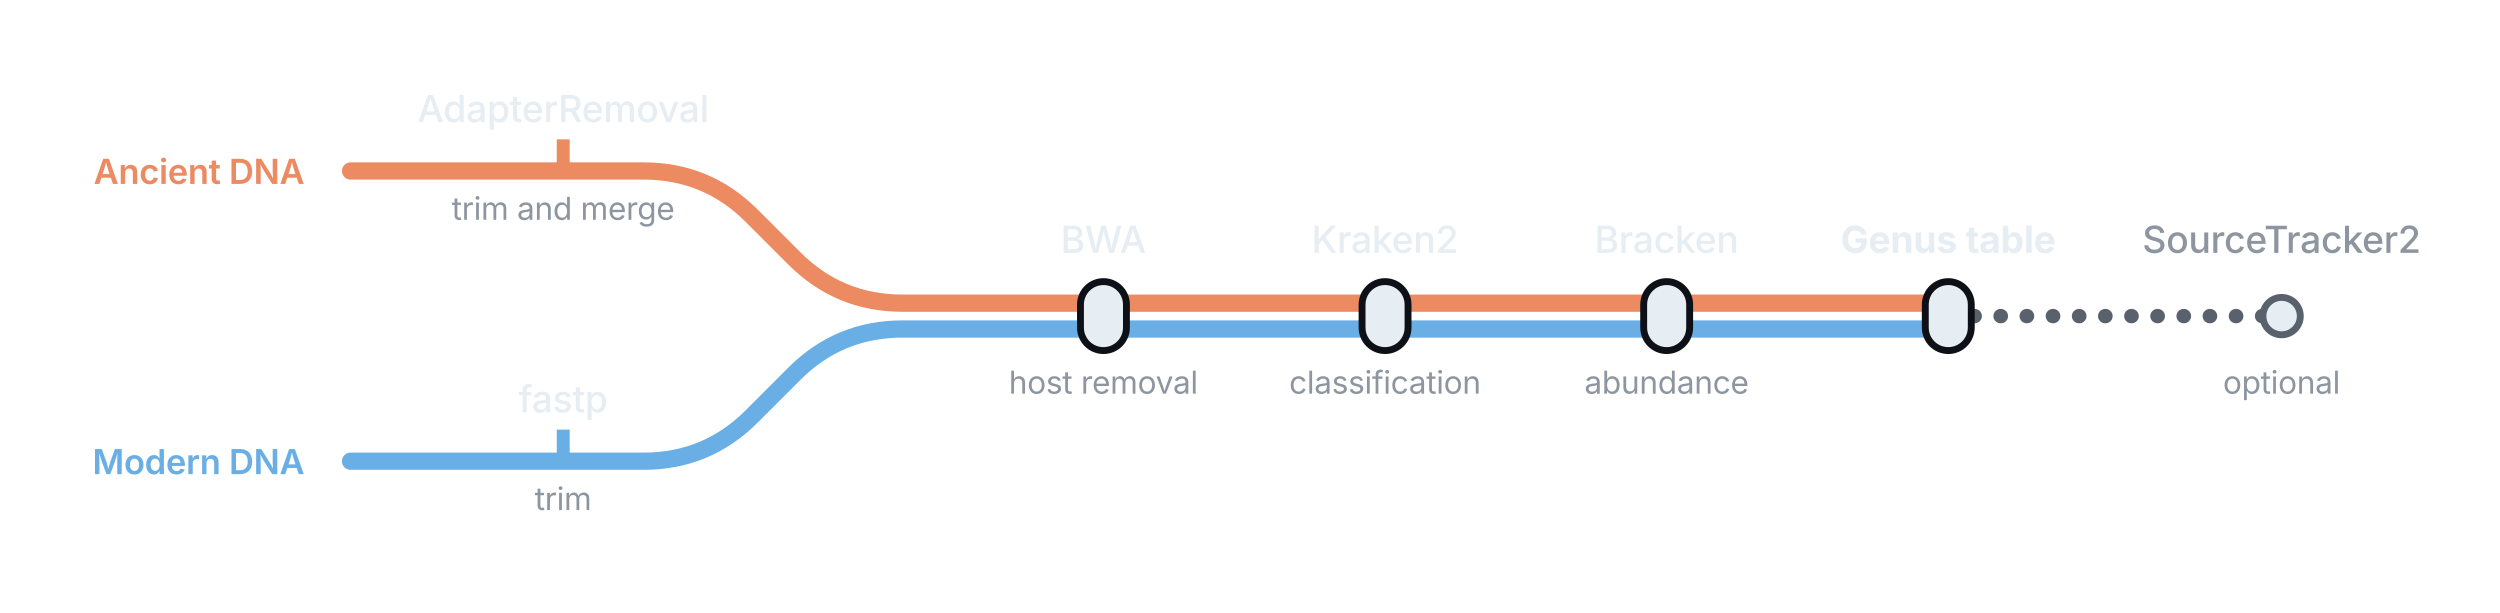
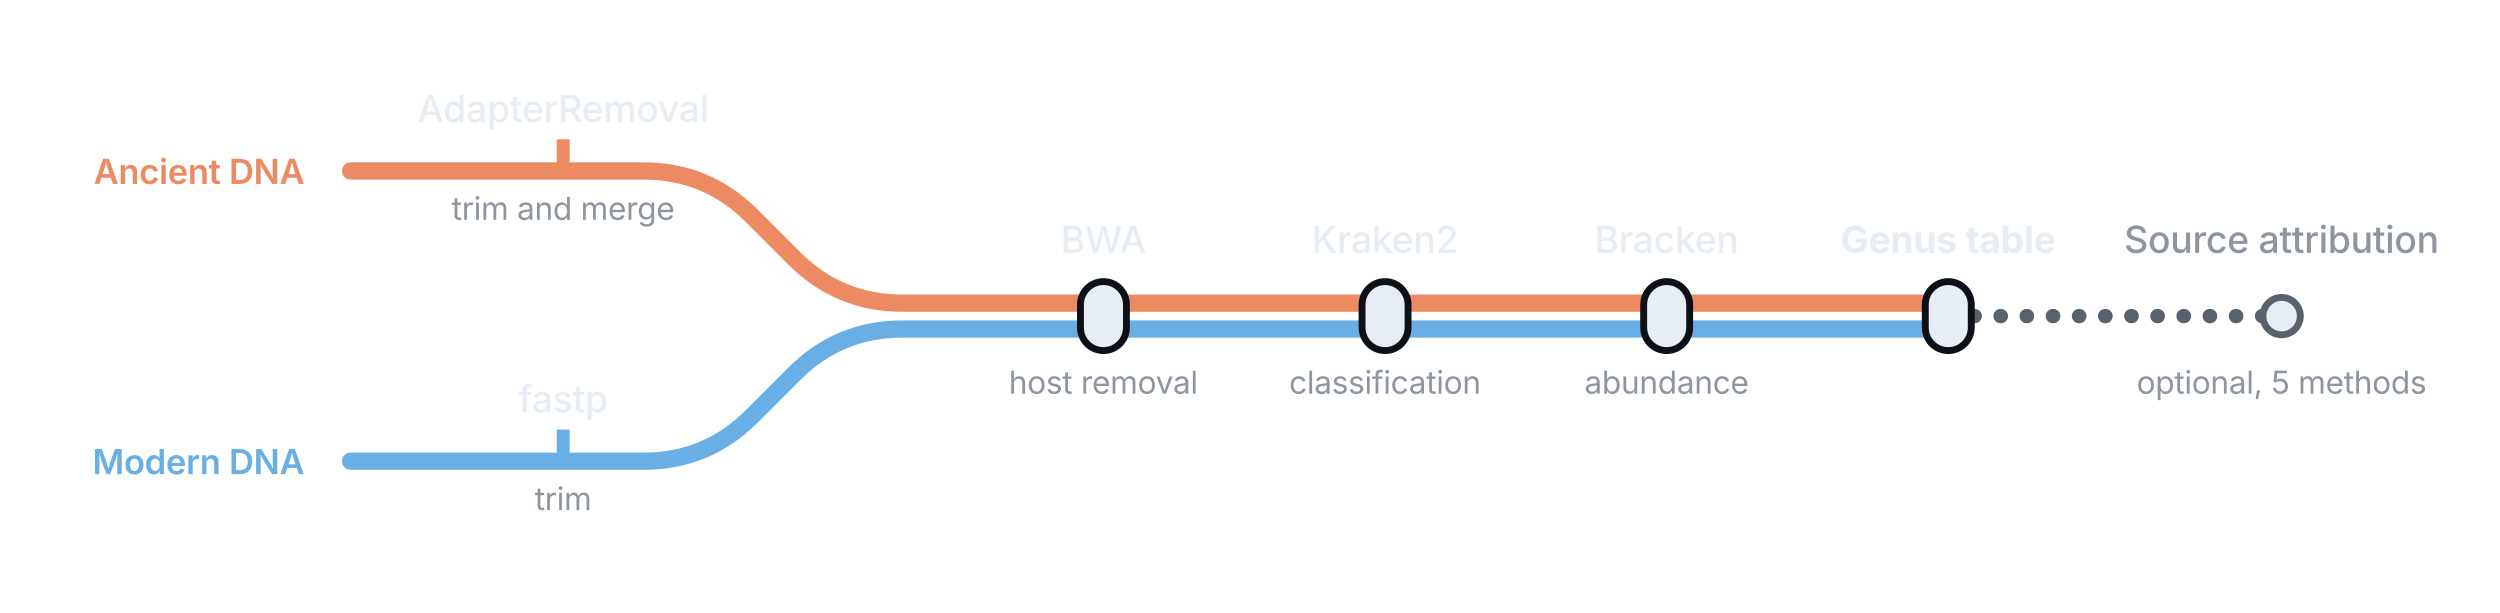
<svg xmlns="http://www.w3.org/2000/svg" viewBox="0 0 870 213" width="870" height="213" font-family="Inter,ui-sans-serif,-apple-system,BlinkMacSystemFont,Segoe UI,Helvetica,Arial,sans-serif">
  <path d="M678 110.0 H794" stroke="#59626c" stroke-width="5" stroke-dasharray="0.1 9" stroke-linecap="round" fill="none" />
  <path d="M122 59.5 L224.00 59.50 Q246 59.5 261.56 75.06 L276.44 89.94 Q292.0 105.5 314.00 105.50 L678 105.5" stroke="#ec8a62" stroke-width="6" stroke-linecap="round" stroke-linejoin="round" fill="none" />
  <path d="M122 160.5 L224.00 160.50 Q246 160.5 261.56 144.94 L276.44 130.06 Q292.0 114.5 314.00 114.50 L678 114.5" stroke="#6aaee6" stroke-width="6" stroke-linecap="round" stroke-linejoin="round" fill="none" />
  <text x="106" y="64.0" text-anchor="end" font-size="12" font-weight="600" letter-spacing="-0.1" fill="#ec8a62">Ancient DNA</text>
  <text x="106" y="165.0" text-anchor="end" font-size="12" font-weight="600" letter-spacing="-0.1" fill="#6aaee6">Modern DNA</text>
  <path d="M196 57.0 V48.5" stroke="#ec8a62" stroke-width="4.5" fill="none" />
  <text x="196" y="42.5" text-anchor="middle" font-size="13" font-weight="500" letter-spacing="-0.1" fill="#e6edf3">AdapterRemoval</text>
  <text x="196" y="76.5" text-anchor="middle" font-size="11" font-weight="400" letter-spacing="-0.1" fill="#8d96a0">trim and merge</text>
  <path d="M196 158.0 V149.5" stroke="#6aaee6" stroke-width="4.5" fill="none" />
  <text x="196" y="143.5" text-anchor="middle" font-size="13" font-weight="500" letter-spacing="-0.1" fill="#e6edf3">fastp</text>
  <text x="196" y="177.5" text-anchor="middle" font-size="11" font-weight="400" letter-spacing="-0.1" fill="#8d96a0">trim</text>
  <rect x="376" y="98.0" width="16" height="24.0" rx="8" fill="#e6edf3" stroke="#0d1117" stroke-width="2.4" />
  <text x="384" y="88.0" text-anchor="middle" font-size="13" font-weight="500" letter-spacing="-0.1" fill="#e6edf3">BWA</text>
  <text x="384" y="137.0" text-anchor="middle" font-size="11" font-weight="400" letter-spacing="-0.1" fill="#8d96a0">host removal</text>
  <rect x="474" y="98.0" width="16" height="24.0" rx="8" fill="#e6edf3" stroke="#0d1117" stroke-width="2.4" />
  <text x="482" y="88.0" text-anchor="middle" font-size="13" font-weight="500" letter-spacing="-0.1" fill="#e6edf3">Kraken2</text>
  <text x="482" y="137.0" text-anchor="middle" font-size="11" font-weight="400" letter-spacing="-0.1" fill="#8d96a0">classification</text>
  <rect x="572" y="98.0" width="16" height="24.0" rx="8" fill="#e6edf3" stroke="#0d1117" stroke-width="2.4" />
  <text x="580" y="88.0" text-anchor="middle" font-size="13" font-weight="500" letter-spacing="-0.1" fill="#e6edf3">Bracken</text>
  <text x="580" y="137.0" text-anchor="middle" font-size="11" font-weight="400" letter-spacing="-0.1" fill="#8d96a0">abundance</text>
  <rect x="670" y="98.0" width="16" height="24.0" rx="8" fill="#e6edf3" stroke="#0d1117" stroke-width="2.4" />
  <text x="678" y="88.0" text-anchor="middle" font-size="13" font-weight="650" letter-spacing="-0.1" fill="#e6edf3">Genus table</text>
  <circle cx="794" cy="110.0" r="6.5" fill="#e6edf3" stroke="#59626c" stroke-width="2.4" />
-   <text x="794" y="88.0" text-anchor="middle" font-size="13" font-weight="500" letter-spacing="-0.1" fill="#8d96a0">SourceTracker2</text>
-   <text x="794" y="137.0" text-anchor="middle" font-size="11" font-weight="400" letter-spacing="-0.1" fill="#8d96a0">optional</text>
+   <text x="794" y="88.0" text-anchor="middle" font-size="13" font-weight="500" letter-spacing="-0.1" fill="#8d96a0">Source attribution</text>
+   <text x="794" y="137.0" text-anchor="middle" font-size="11" font-weight="400" letter-spacing="-0.1" fill="#8d96a0">optional, 5 methods</text>
</svg>
